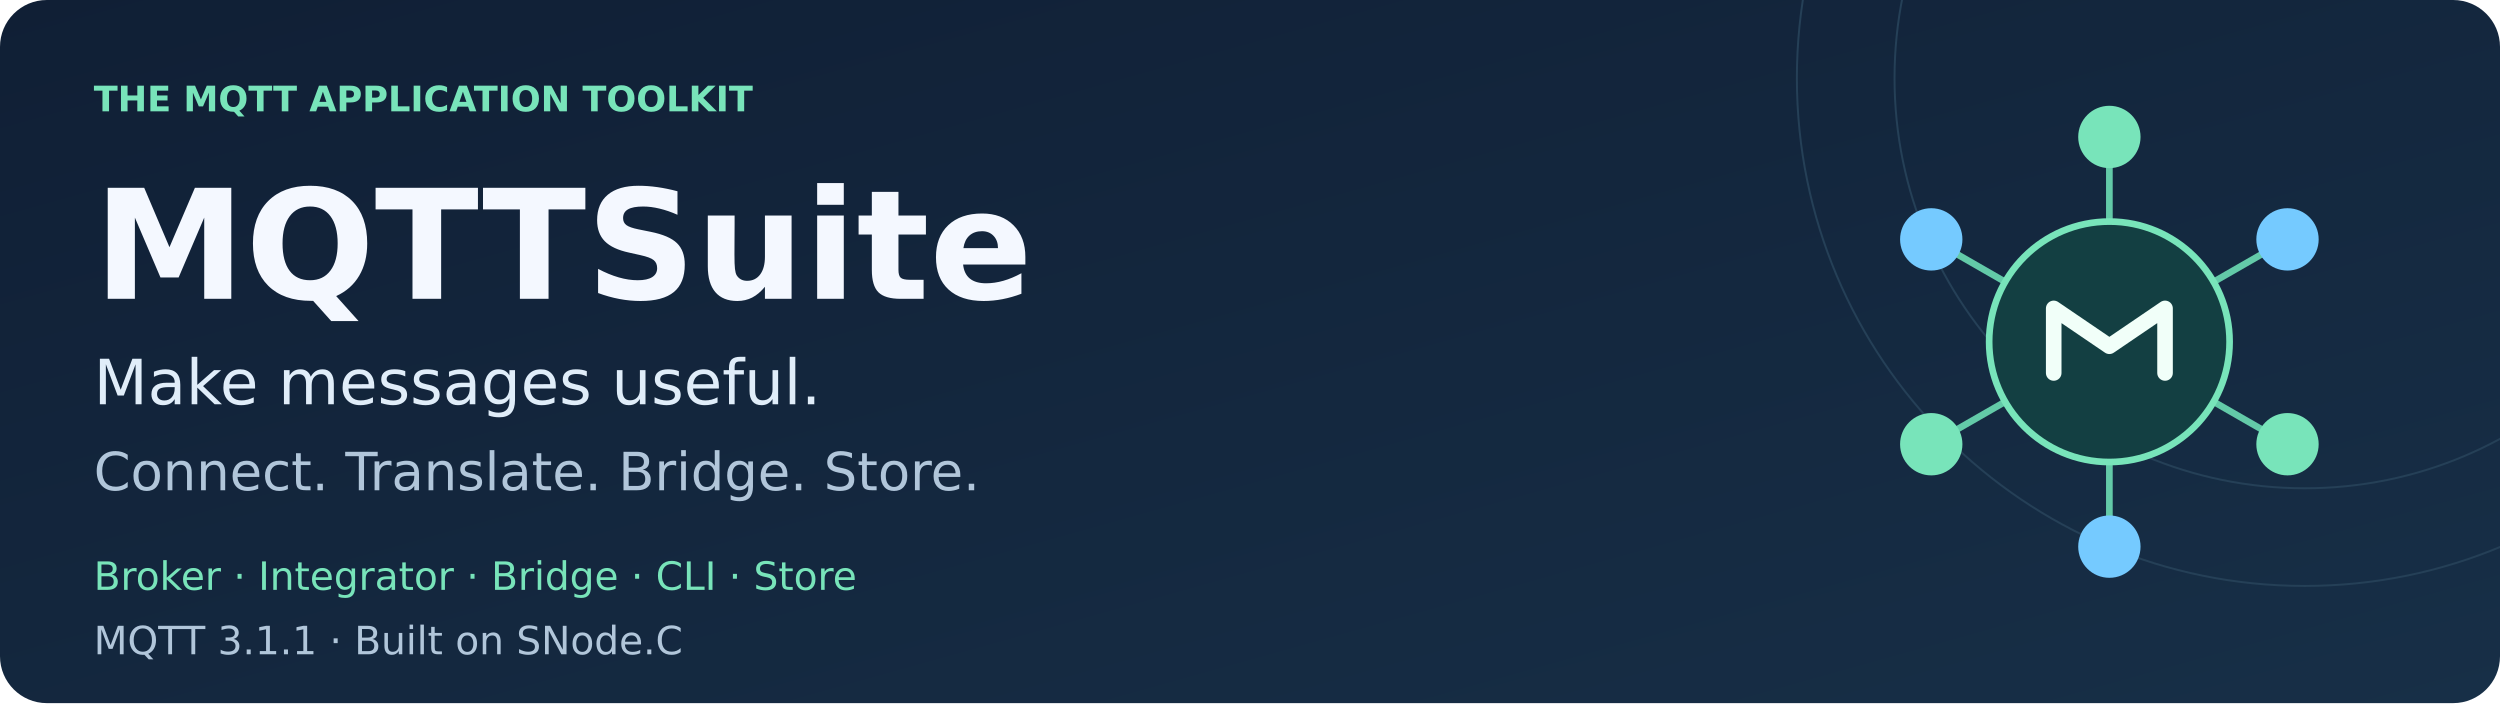
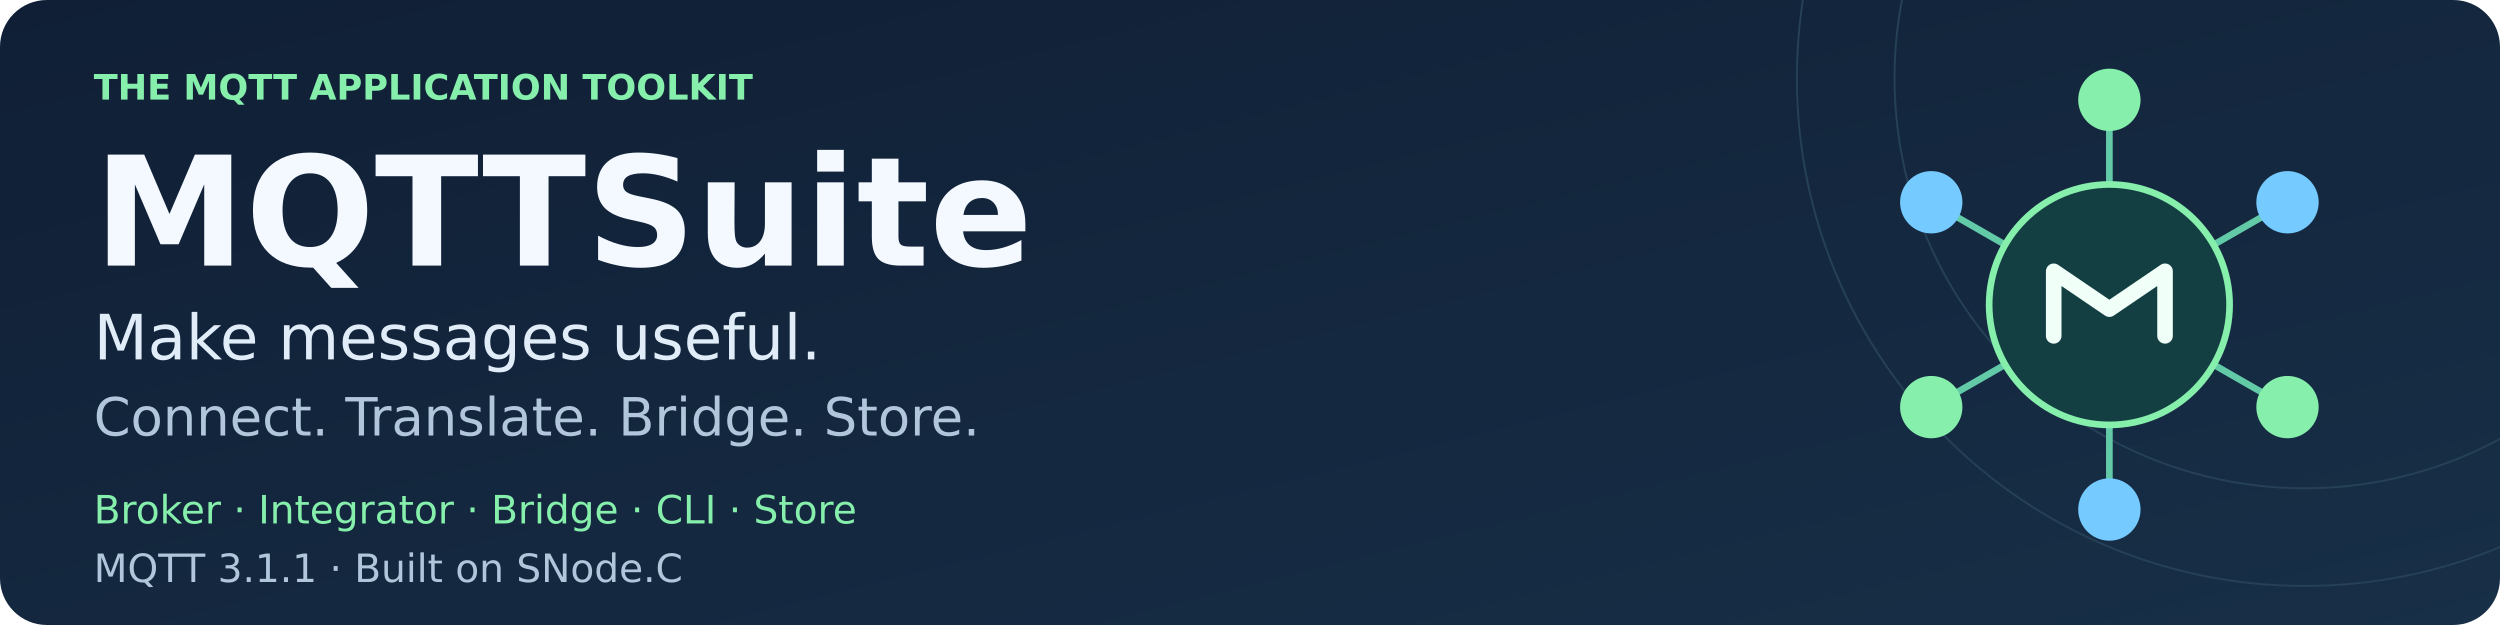
- <svg xmlns="http://www.w3.org/2000/svg" viewBox="0 0 1280 360" role="img" aria-labelledby="mqttsuite-hero-title mqttsuite-hero-desc">
+ <svg xmlns="http://www.w3.org/2000/svg" viewBox="0 0 1280 320" role="img" aria-labelledby="mqttsuite-hero-title mqttsuite-hero-desc">
  <defs>
    <linearGradient id="mqttsuite-hero-bg" x2="1" y2="1">
      <stop stop-color="#101f35" />
      <stop offset="1" stop-color="#172f47" />
    </linearGradient>
    <marker id="mqttsuite-hero-arrow" markerUnits="userSpaceOnUse" markerWidth="12" markerHeight="12" viewBox="0 0 8 8" refX="7" refY="4" orient="auto-start-reverse">
      <path d="M1 1L7 4L1 7" fill="none" stroke="#7c8fa5" stroke-width="1.5" />
    </marker>
  </defs>
-   <g font-family="DejaVu Sans,Arial,sans-serif">
-     <rect x="0" y="0" width="1280" height="360" rx="24" fill="url(#mqttsuite-hero-bg)" stroke="none" />
+   <g font-family="DejaVu Sans,Verdana,sans-serif">
+     <rect x="0" y="0" width="1280" height="320" rx="24" fill="url(#mqttsuite-hero-bg)" stroke="none" />
    <circle cx="1180" cy="40" r="260" fill="none" stroke="#254057" />
    <circle cx="1180" cy="40" r="210" fill="none" stroke="#254057" />
-     <text x="48" y="57" font-size="18" fill="#78e4ba" font-weight="700">THE MQTT APPLICATION TOOLKIT</text>
-     <text x="48" y="153" font-size="78" fill="#f4f8ff" font-weight="700">MQTTSuite</text>
-     <text x="48" y="207" font-size="32" fill="#e0edf9" font-weight="400">Make messages useful.</text>
-     <text x="48" y="251" font-size="27" fill="#b1c6da" font-weight="400">Connect. Translate. Bridge. Store.</text>
-     <text x="48" y="302" font-size="20" fill="#78e4ba" font-weight="400">Broker · Integrator · Bridge · CLI · Store</text>
-     <text x="48" y="335" font-size="20" fill="#b1c6da" font-weight="400">MQTT 3.1.1 · Built on SNode.C</text>
-     <g transform="translate(1080 175) scale(1.14)">
+     <text x="48" y="51" font-size="18" fill="#86efac" font-weight="700">THE MQTT APPLICATION TOOLKIT</text>
+     <text x="48" y="136" font-size="78" fill="#f4f8ff" font-weight="700">MQTTSuite</text>
+     <text x="48" y="184" font-size="32" fill="#e0edf9" font-weight="400">Make messages useful.</text>
+     <text x="48" y="223" font-size="27" fill="#b1c6da" font-weight="400">Connect. Translate. Bridge. Store.</text>
+     <text x="48" y="268" font-size="20" fill="#86efac" font-weight="400">Broker · Integrator · Bridge · CLI · Store</text>
+     <text x="48" y="298" font-size="20" fill="#b1c6da" font-weight="400">MQTT 3.1.1 · Built on SNode.C</text>
+     <g transform="translate(1080 156) scale(1.14)">
      <path d="M0 0L0 -92" fill="none" stroke="#63caa8" stroke-width="3" />
      <path d="M0 0L80 -46" fill="none" stroke="#63caa8" stroke-width="3" />
      <path d="M0 0L80 46" fill="none" stroke="#63caa8" stroke-width="3" />
      <path d="M0 0L0 92" fill="none" stroke="#63caa8" stroke-width="3" />
      <path d="M0 0L-80 46" fill="none" stroke="#63caa8" stroke-width="3" />
      <path d="M0 0L-80 -46" fill="none" stroke="#63caa8" stroke-width="3" />
-       <circle r="54" fill="#133f42" stroke="#78e4ba" stroke-width="3" />
-       <circle cx="0" cy="-92" r="14" fill="#78e4ba" />
+       <circle r="54" fill="#133f42" stroke="#86efac" stroke-width="3" />
+       <circle cx="0" cy="-92" r="14" fill="#86efac" />
      <circle cx="80" cy="-46" r="14" fill="#75caff" />
-       <circle cx="80" cy="46" r="14" fill="#78e4ba" />
+       <circle cx="80" cy="46" r="14" fill="#86efac" />
      <circle cx="0" cy="92" r="14" fill="#75caff" />
-       <circle cx="-80" cy="46" r="14" fill="#78e4ba" />
+       <circle cx="-80" cy="46" r="14" fill="#86efac" />
      <circle cx="-80" cy="-46" r="14" fill="#75caff" />
      <path d="M-25 14V-15L0 2L25-15V14" fill="none" stroke="#f1fff9" stroke-width="7" stroke-linecap="round" stroke-linejoin="round" />
    </g>
  </g>
</svg>
